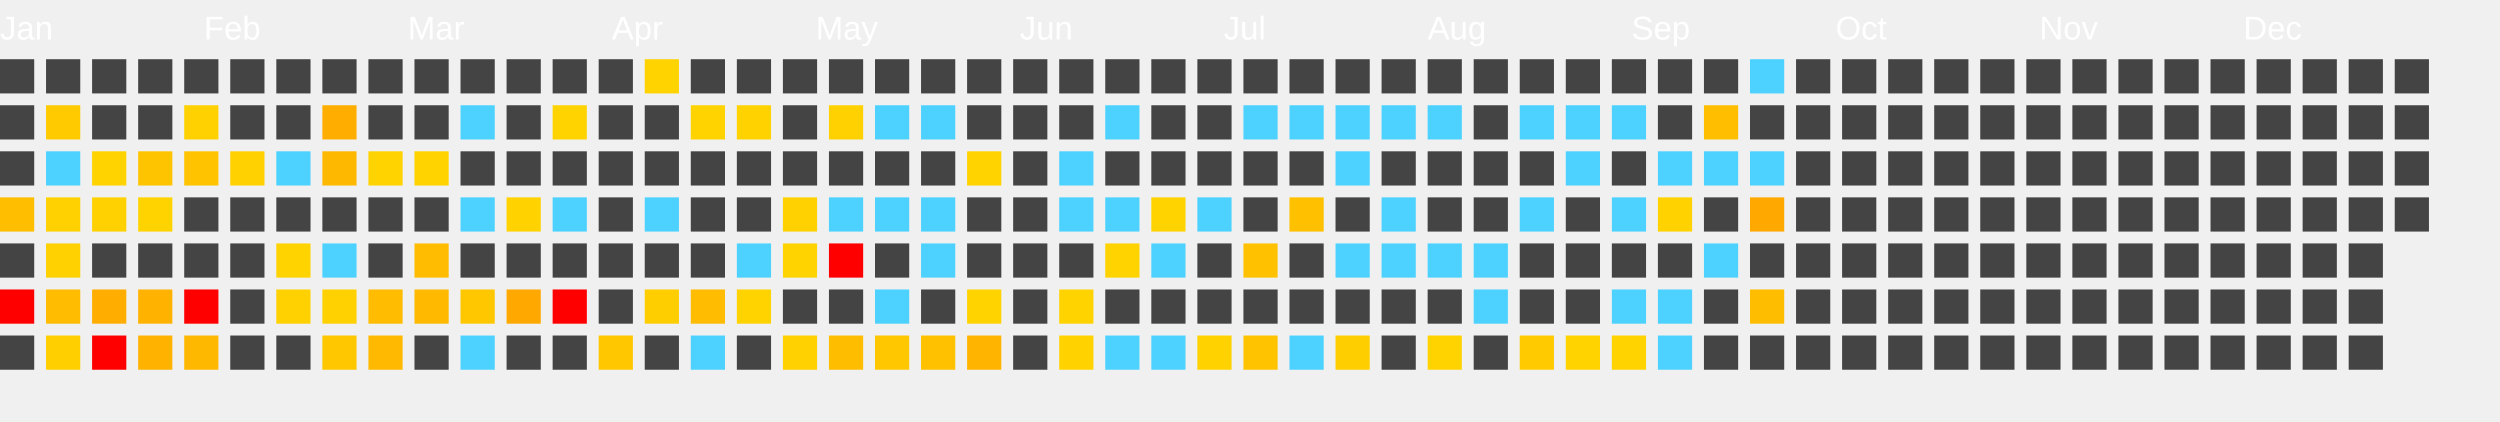
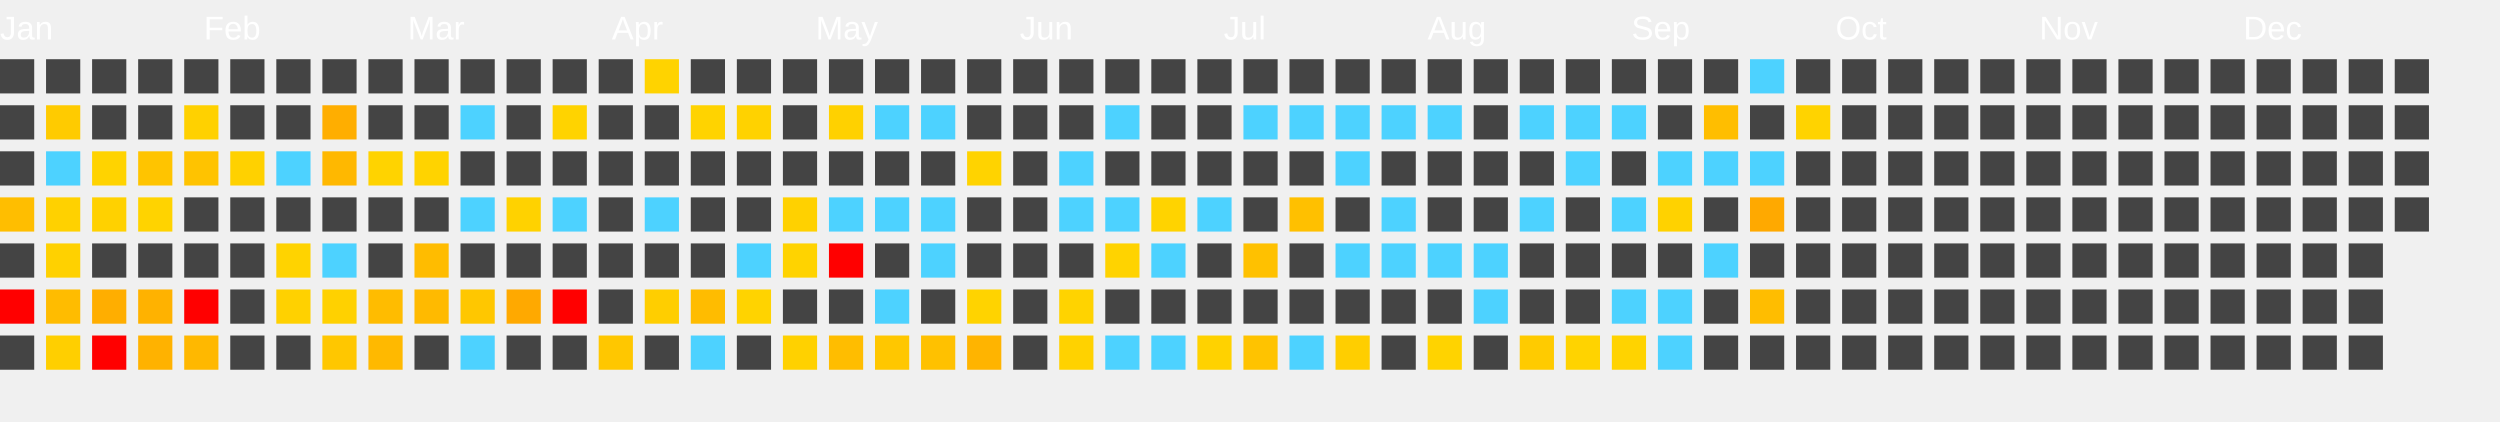
<svg xmlns="http://www.w3.org/2000/svg" baseProfile="full" height="32mm" version="1.1" viewBox="0,0,190,32" width="190mm">
  <defs />
  <rect fill="none" height="32" width="190" x="0" y="0" />
  <text fill="#FFFFFF" style="font-size:2.5px; font-family:Arial" x="0.0" y="3.0">Jan</text>
  <text fill="#FFFFFF" style="font-size:2.5px; font-family:Arial" x="15.5" y="3.0">Feb</text>
  <text fill="#FFFFFF" style="font-size:2.5px; font-family:Arial" x="31.0" y="3.0">Mar</text>
  <text fill="#FFFFFF" style="font-size:2.5px; font-family:Arial" x="46.5" y="3.0">Apr</text>
  <text fill="#FFFFFF" style="font-size:2.5px; font-family:Arial" x="62.0" y="3.0">May</text>
  <text fill="#FFFFFF" style="font-size:2.5px; font-family:Arial" x="77.5" y="3.0">Jun</text>
  <text fill="#FFFFFF" style="font-size:2.5px; font-family:Arial" x="93.0" y="3.0">Jul</text>
  <text fill="#FFFFFF" style="font-size:2.5px; font-family:Arial" x="108.5" y="3.0">Aug</text>
  <text fill="#FFFFFF" style="font-size:2.5px; font-family:Arial" x="124.0" y="3.0">Sep</text>
  <text fill="#FFFFFF" style="font-size:2.5px; font-family:Arial" x="139.5" y="3.0">Oct</text>
  <text fill="#FFFFFF" style="font-size:2.5px; font-family:Arial" x="155.0" y="3.0">Nov</text>
  <text fill="#FFFFFF" style="font-size:2.5px; font-family:Arial" x="170.5" y="3.0">Dec</text>
  <rect fill="#444444" height="2.6" width="2.6" x="0.0" y="4.5" />
  <rect fill="#444444" height="2.6" width="2.6" x="0.0" y="8.0" />
  <rect fill="#444444" height="2.6" width="2.6" x="0.0" y="11.5" />
  <rect fill="#ffbe00" height="2.6" width="2.6" x="0.0" y="15.0" />
  <rect fill="#444444" height="2.6" width="2.6" x="0.0" y="18.5" />
  <rect fill="red" height="2.6" width="2.6" x="0.0" y="22.0" />
  <rect fill="#444444" height="2.6" width="2.6" x="0.0" y="25.5" />
  <rect fill="#444444" height="2.6" width="2.6" x="3.5" y="4.5" />
  <rect fill="#ffcb00" height="2.6" width="2.6" x="3.5" y="8.0" />
  <rect fill="#4dd2ff" height="2.6" width="2.6" x="3.5" y="11.5" />
  <rect fill="#ffd100" height="2.6" width="2.6" x="3.5" y="15.0" />
  <rect fill="#ffd100" height="2.6" width="2.6" x="3.5" y="18.5" />
  <rect fill="#ffbc00" height="2.6" width="2.6" x="3.5" y="22.0" />
  <rect fill="#ffcf00" height="2.6" width="2.6" x="3.5" y="25.5" />
  <rect fill="#444444" height="2.6" width="2.6" x="7.0" y="4.5" />
  <rect fill="#444444" height="2.6" width="2.6" x="7.0" y="8.0" />
  <rect fill="#ffd300" height="2.6" width="2.6" x="7.0" y="11.5" />
  <rect fill="#ffd100" height="2.6" width="2.6" x="7.0" y="15.0" />
  <rect fill="#444444" height="2.6" width="2.6" x="7.0" y="18.5" />
  <rect fill="#ffae00" height="2.6" width="2.6" x="7.0" y="22.0" />
  <rect fill="red" height="2.6" width="2.6" x="7.0" y="25.5" />
  <rect fill="#444444" height="2.6" width="2.6" x="10.5" y="4.5" />
  <rect fill="#444444" height="2.6" width="2.6" x="10.5" y="8.0" />
  <rect fill="#ffc400" height="2.6" width="2.6" x="10.5" y="11.5" />
  <rect fill="#ffd300" height="2.6" width="2.6" x="10.5" y="15.0" />
  <rect fill="#444444" height="2.6" width="2.6" x="10.5" y="18.5" />
  <rect fill="#ffb200" height="2.6" width="2.6" x="10.5" y="22.0" />
  <rect fill="#ffb200" height="2.6" width="2.6" x="10.5" y="25.5" />
  <rect fill="#444444" height="2.6" width="2.6" x="14.0" y="4.5" />
  <rect fill="#ffd100" height="2.6" width="2.6" x="14.0" y="8.0" />
  <rect fill="#ffc300" height="2.6" width="2.6" x="14.0" y="11.5" />
  <rect fill="#444444" height="2.6" width="2.6" x="14.0" y="15.0" />
  <rect fill="#444444" height="2.6" width="2.6" x="14.0" y="18.5" />
  <rect fill="red" height="2.6" width="2.6" x="14.0" y="22.0" />
  <rect fill="#ffb800" height="2.6" width="2.6" x="14.0" y="25.5" />
  <rect fill="#444444" height="2.6" width="2.6" x="17.5" y="4.5" />
  <rect fill="#444444" height="2.6" width="2.6" x="17.5" y="8.0" />
  <rect fill="#ffd100" height="2.6" width="2.6" x="17.5" y="11.5" />
  <rect fill="#444444" height="2.6" width="2.6" x="17.5" y="15.0" />
  <rect fill="#444444" height="2.6" width="2.6" x="17.5" y="18.5" />
  <rect fill="#444444" height="2.6" width="2.6" x="17.5" y="22.0" />
  <rect fill="#444444" height="2.6" width="2.6" x="17.5" y="25.5" />
  <rect fill="#444444" height="2.6" width="2.6" x="21.0" y="4.5" />
  <rect fill="#444444" height="2.6" width="2.6" x="21.0" y="8.0" />
  <rect fill="#4dd2ff" height="2.6" width="2.6" x="21.0" y="11.5" />
  <rect fill="#444444" height="2.6" width="2.6" x="21.0" y="15.0" />
  <rect fill="#ffd300" height="2.6" width="2.6" x="21.0" y="18.5" />
  <rect fill="#ffd100" height="2.6" width="2.6" x="21.0" y="22.0" />
  <rect fill="#444444" height="2.6" width="2.6" x="21.0" y="25.5" />
  <rect fill="#444444" height="2.6" width="2.6" x="24.5" y="4.5" />
  <rect fill="#ffae00" height="2.6" width="2.6" x="24.5" y="8.0" />
  <rect fill="#ffb800" height="2.6" width="2.6" x="24.5" y="11.5" />
  <rect fill="#444444" height="2.6" width="2.6" x="24.5" y="15.0" />
  <rect fill="#4dd2ff" height="2.6" width="2.6" x="24.5" y="18.5" />
  <rect fill="#ffd100" height="2.6" width="2.6" x="24.5" y="22.0" />
  <rect fill="#ffc700" height="2.6" width="2.6" x="24.5" y="25.5" />
  <rect fill="#444444" height="2.6" width="2.6" x="28.0" y="4.5" />
  <rect fill="#444444" height="2.6" width="2.6" x="28.0" y="8.0" />
  <rect fill="#ffd300" height="2.6" width="2.6" x="28.0" y="11.5" />
  <rect fill="#444444" height="2.6" width="2.6" x="28.0" y="15.0" />
  <rect fill="#444444" height="2.6" width="2.6" x="28.0" y="18.5" />
  <rect fill="#ffbc00" height="2.6" width="2.6" x="28.0" y="22.0" />
  <rect fill="#ffb900" height="2.6" width="2.6" x="28.0" y="25.5" />
  <rect fill="#444444" height="2.6" width="2.6" x="31.5" y="4.5" />
  <rect fill="#444444" height="2.6" width="2.6" x="31.5" y="8.0" />
  <rect fill="#ffd300" height="2.6" width="2.6" x="31.5" y="11.5" />
  <rect fill="#444444" height="2.6" width="2.6" x="31.5" y="15.0" />
  <rect fill="#ffbc00" height="2.6" width="2.6" x="31.5" y="18.5" />
  <rect fill="#ffba00" height="2.6" width="2.6" x="31.5" y="22.0" />
  <rect fill="#444444" height="2.6" width="2.6" x="31.5" y="25.5" />
  <rect fill="#444444" height="2.6" width="2.6" x="35.0" y="4.5" />
  <rect fill="#4dd2ff" height="2.6" width="2.6" x="35.0" y="8.0" />
  <rect fill="#444444" height="2.6" width="2.6" x="35.0" y="11.5" />
  <rect fill="#4dd2ff" height="2.6" width="2.6" x="35.0" y="15.0" />
  <rect fill="#444444" height="2.6" width="2.6" x="35.0" y="18.5" />
  <rect fill="#ffc700" height="2.6" width="2.6" x="35.0" y="22.0" />
  <rect fill="#4dd2ff" height="2.6" width="2.6" x="35.0" y="25.5" />
  <rect fill="#444444" height="2.6" width="2.6" x="38.5" y="4.5" />
  <rect fill="#444444" height="2.6" width="2.6" x="38.5" y="8.0" />
  <rect fill="#444444" height="2.6" width="2.6" x="38.5" y="11.5" />
  <rect fill="#ffd200" height="2.6" width="2.6" x="38.5" y="15.0" />
  <rect fill="#444444" height="2.6" width="2.6" x="38.5" y="18.5" />
  <rect fill="#ffa900" height="2.6" width="2.6" x="38.5" y="22.0" />
  <rect fill="#444444" height="2.6" width="2.6" x="38.5" y="25.5" />
  <rect fill="#444444" height="2.6" width="2.6" x="42.0" y="4.5" />
  <rect fill="#ffd300" height="2.6" width="2.6" x="42.0" y="8.0" />
  <rect fill="#444444" height="2.6" width="2.6" x="42.0" y="11.5" />
  <rect fill="#4dd2ff" height="2.6" width="2.6" x="42.0" y="15.0" />
  <rect fill="#444444" height="2.6" width="2.6" x="42.0" y="18.5" />
  <rect fill="red" height="2.6" width="2.6" x="42.0" y="22.0" />
  <rect fill="#444444" height="2.6" width="2.6" x="42.0" y="25.5" />
  <rect fill="#444444" height="2.6" width="2.6" x="45.5" y="4.5" />
  <rect fill="#444444" height="2.6" width="2.6" x="45.5" y="8.0" />
  <rect fill="#444444" height="2.6" width="2.6" x="45.5" y="11.5" />
  <rect fill="#444444" height="2.6" width="2.6" x="45.5" y="15.0" />
  <rect fill="#444444" height="2.6" width="2.6" x="45.5" y="18.5" />
  <rect fill="#444444" height="2.6" width="2.6" x="45.5" y="22.0" />
  <rect fill="#ffc700" height="2.6" width="2.6" x="45.5" y="25.5" />
  <rect fill="#ffd300" height="2.6" width="2.6" x="49.0" y="4.5" />
  <rect fill="#444444" height="2.6" width="2.6" x="49.0" y="8.0" />
  <rect fill="#444444" height="2.6" width="2.6" x="49.0" y="11.5" />
  <rect fill="#4dd2ff" height="2.6" width="2.6" x="49.0" y="15.0" />
  <rect fill="#444444" height="2.6" width="2.6" x="49.0" y="18.5" />
  <rect fill="#ffce00" height="2.6" width="2.6" x="49.0" y="22.0" />
  <rect fill="#444444" height="2.6" width="2.6" x="49.0" y="25.5" />
  <rect fill="#444444" height="2.6" width="2.6" x="52.5" y="4.5" />
  <rect fill="#ffd300" height="2.6" width="2.6" x="52.5" y="8.0" />
  <rect fill="#444444" height="2.6" width="2.6" x="52.5" y="11.5" />
  <rect fill="#444444" height="2.6" width="2.6" x="52.5" y="15.0" />
  <rect fill="#444444" height="2.6" width="2.6" x="52.5" y="18.5" />
  <rect fill="#ffbc00" height="2.6" width="2.6" x="52.5" y="22.0" />
  <rect fill="#4dd2ff" height="2.6" width="2.6" x="52.5" y="25.5" />
  <rect fill="#444444" height="2.6" width="2.6" x="56.0" y="4.5" />
  <rect fill="#ffd200" height="2.6" width="2.6" x="56.0" y="8.0" />
  <rect fill="#444444" height="2.6" width="2.6" x="56.0" y="11.5" />
  <rect fill="#444444" height="2.6" width="2.6" x="56.0" y="15.0" />
  <rect fill="#4dd2ff" height="2.6" width="2.6" x="56.0" y="18.5" />
  <rect fill="#ffd300" height="2.6" width="2.6" x="56.0" y="22.0" />
  <rect fill="#444444" height="2.6" width="2.6" x="56.0" y="25.5" />
  <rect fill="#444444" height="2.6" width="2.6" x="59.5" y="4.5" />
  <rect fill="#444444" height="2.6" width="2.6" x="59.5" y="8.0" />
  <rect fill="#444444" height="2.6" width="2.6" x="59.5" y="11.5" />
  <rect fill="#ffd100" height="2.6" width="2.6" x="59.5" y="15.0" />
  <rect fill="#ffd300" height="2.6" width="2.6" x="59.5" y="18.5" />
  <rect fill="#444444" height="2.6" width="2.6" x="59.5" y="22.0" />
  <rect fill="#ffd100" height="2.6" width="2.6" x="59.5" y="25.5" />
  <rect fill="#444444" height="2.6" width="2.6" x="63.0" y="4.5" />
  <rect fill="#ffd100" height="2.6" width="2.6" x="63.0" y="8.0" />
  <rect fill="#444444" height="2.6" width="2.6" x="63.0" y="11.5" />
  <rect fill="#4dd2ff" height="2.6" width="2.6" x="63.0" y="15.0" />
  <rect fill="red" height="2.6" width="2.6" x="63.0" y="18.5" />
  <rect fill="#444444" height="2.6" width="2.6" x="63.0" y="22.0" />
  <rect fill="#ffbd00" height="2.6" width="2.6" x="63.0" y="25.5" />
  <rect fill="#444444" height="2.6" width="2.6" x="66.5" y="4.5" />
  <rect fill="#4dd2ff" height="2.6" width="2.6" x="66.5" y="8.0" />
  <rect fill="#444444" height="2.6" width="2.6" x="66.5" y="11.5" />
  <rect fill="#4dd2ff" height="2.6" width="2.6" x="66.5" y="15.0" />
  <rect fill="#444444" height="2.6" width="2.6" x="66.5" y="18.5" />
  <rect fill="#4dd2ff" height="2.6" width="2.6" x="66.5" y="22.0" />
  <rect fill="#ffc700" height="2.6" width="2.6" x="66.5" y="25.5" />
  <rect fill="#444444" height="2.6" width="2.6" x="70.0" y="4.5" />
  <rect fill="#4dd2ff" height="2.6" width="2.6" x="70.0" y="8.0" />
  <rect fill="#444444" height="2.6" width="2.6" x="70.0" y="11.5" />
  <rect fill="#4dd2ff" height="2.6" width="2.6" x="70.0" y="15.0" />
  <rect fill="#4dd2ff" height="2.6" width="2.6" x="70.0" y="18.5" />
  <rect fill="#444444" height="2.6" width="2.6" x="70.0" y="22.0" />
  <rect fill="#ffc100" height="2.6" width="2.6" x="70.0" y="25.5" />
  <rect fill="#444444" height="2.6" width="2.6" x="73.5" y="4.5" />
  <rect fill="#444444" height="2.6" width="2.6" x="73.5" y="8.0" />
  <rect fill="#ffd300" height="2.6" width="2.6" x="73.5" y="11.5" />
  <rect fill="#444444" height="2.6" width="2.6" x="73.5" y="15.0" />
  <rect fill="#444444" height="2.6" width="2.6" x="73.5" y="18.5" />
  <rect fill="#ffd300" height="2.6" width="2.6" x="73.5" y="22.0" />
  <rect fill="#ffb400" height="2.6" width="2.6" x="73.5" y="25.5" />
  <rect fill="#444444" height="2.6" width="2.6" x="77.0" y="4.5" />
  <rect fill="#444444" height="2.6" width="2.6" x="77.0" y="8.0" />
  <rect fill="#444444" height="2.6" width="2.6" x="77.0" y="11.5" />
  <rect fill="#444444" height="2.6" width="2.6" x="77.0" y="15.0" />
  <rect fill="#444444" height="2.6" width="2.6" x="77.0" y="18.5" />
  <rect fill="#444444" height="2.6" width="2.6" x="77.0" y="22.0" />
  <rect fill="#444444" height="2.6" width="2.6" x="77.0" y="25.5" />
  <rect fill="#444444" height="2.6" width="2.6" x="80.5" y="4.5" />
  <rect fill="#444444" height="2.6" width="2.6" x="80.5" y="8.0" />
  <rect fill="#4dd2ff" height="2.6" width="2.6" x="80.5" y="11.5" />
  <rect fill="#4dd2ff" height="2.6" width="2.6" x="80.5" y="15.0" />
  <rect fill="#444444" height="2.6" width="2.6" x="80.5" y="18.5" />
  <rect fill="#ffd300" height="2.6" width="2.6" x="80.5" y="22.0" />
  <rect fill="#ffd200" height="2.6" width="2.6" x="80.5" y="25.5" />
  <rect fill="#444444" height="2.6" width="2.6" x="84.0" y="4.5" />
  <rect fill="#4dd2ff" height="2.6" width="2.6" x="84.0" y="8.0" />
  <rect fill="#444444" height="2.6" width="2.6" x="84.0" y="11.5" />
  <rect fill="#4dd2ff" height="2.6" width="2.6" x="84.0" y="15.0" />
  <rect fill="#ffd300" height="2.6" width="2.6" x="84.0" y="18.5" />
  <rect fill="#444444" height="2.6" width="2.6" x="84.0" y="22.0" />
  <rect fill="#4dd2ff" height="2.6" width="2.6" x="84.0" y="25.5" />
  <rect fill="#444444" height="2.6" width="2.6" x="87.5" y="4.5" />
  <rect fill="#444444" height="2.6" width="2.6" x="87.5" y="8.0" />
  <rect fill="#444444" height="2.6" width="2.6" x="87.5" y="11.5" />
  <rect fill="#ffd300" height="2.6" width="2.6" x="87.5" y="15.0" />
  <rect fill="#4dd2ff" height="2.6" width="2.6" x="87.5" y="18.5" />
  <rect fill="#444444" height="2.6" width="2.6" x="87.5" y="22.0" />
  <rect fill="#4dd2ff" height="2.6" width="2.6" x="87.5" y="25.5" />
  <rect fill="#444444" height="2.6" width="2.6" x="91.0" y="4.5" />
  <rect fill="#444444" height="2.6" width="2.6" x="91.0" y="8.0" />
  <rect fill="#444444" height="2.6" width="2.6" x="91.0" y="11.5" />
  <rect fill="#4dd2ff" height="2.6" width="2.6" x="91.0" y="15.0" />
  <rect fill="#444444" height="2.6" width="2.6" x="91.0" y="18.5" />
  <rect fill="#444444" height="2.6" width="2.6" x="91.0" y="22.0" />
  <rect fill="#ffd200" height="2.6" width="2.6" x="91.0" y="25.5" />
  <rect fill="#444444" height="2.6" width="2.6" x="94.5" y="4.5" />
  <rect fill="#4dd2ff" height="2.6" width="2.6" x="94.5" y="8.0" />
  <rect fill="#444444" height="2.6" width="2.6" x="94.5" y="11.5" />
  <rect fill="#444444" height="2.6" width="2.6" x="94.5" y="15.0" />
  <rect fill="#ffc100" height="2.6" width="2.6" x="94.5" y="18.5" />
  <rect fill="#444444" height="2.6" width="2.6" x="94.5" y="22.0" />
  <rect fill="#ffc300" height="2.6" width="2.6" x="94.5" y="25.5" />
  <rect fill="#444444" height="2.6" width="2.6" x="98.0" y="4.5" />
  <rect fill="#4dd2ff" height="2.6" width="2.6" x="98.0" y="8.0" />
  <rect fill="#444444" height="2.6" width="2.6" x="98.0" y="11.5" />
  <rect fill="#ffc000" height="2.6" width="2.6" x="98.0" y="15.0" />
  <rect fill="#444444" height="2.6" width="2.6" x="98.0" y="18.5" />
  <rect fill="#444444" height="2.6" width="2.6" x="98.0" y="22.0" />
  <rect fill="#4dd2ff" height="2.6" width="2.6" x="98.0" y="25.5" />
  <rect fill="#444444" height="2.6" width="2.6" x="101.5" y="4.5" />
  <rect fill="#4dd2ff" height="2.6" width="2.6" x="101.5" y="8.0" />
  <rect fill="#4dd2ff" height="2.6" width="2.6" x="101.5" y="11.5" />
  <rect fill="#444444" height="2.6" width="2.6" x="101.5" y="15.0" />
  <rect fill="#4dd2ff" height="2.6" width="2.6" x="101.5" y="18.5" />
  <rect fill="#444444" height="2.6" width="2.6" x="101.5" y="22.0" />
  <rect fill="#ffce00" height="2.6" width="2.6" x="101.5" y="25.5" />
  <rect fill="#444444" height="2.6" width="2.6" x="105.0" y="4.5" />
  <rect fill="#4dd2ff" height="2.6" width="2.6" x="105.0" y="8.0" />
  <rect fill="#444444" height="2.6" width="2.6" x="105.0" y="11.5" />
  <rect fill="#4dd2ff" height="2.6" width="2.6" x="105.0" y="15.0" />
  <rect fill="#4dd2ff" height="2.6" width="2.6" x="105.0" y="18.5" />
  <rect fill="#444444" height="2.6" width="2.6" x="105.0" y="22.0" />
  <rect fill="#444444" height="2.6" width="2.6" x="105.0" y="25.5" />
  <rect fill="#444444" height="2.6" width="2.6" x="108.5" y="4.5" />
  <rect fill="#4dd2ff" height="2.6" width="2.6" x="108.5" y="8.0" />
  <rect fill="#444444" height="2.6" width="2.6" x="108.5" y="11.5" />
  <rect fill="#444444" height="2.6" width="2.6" x="108.5" y="15.0" />
  <rect fill="#4dd2ff" height="2.6" width="2.6" x="108.5" y="18.5" />
  <rect fill="#444444" height="2.6" width="2.6" x="108.5" y="22.0" />
  <rect fill="#ffd300" height="2.6" width="2.6" x="108.5" y="25.5" />
  <rect fill="#444444" height="2.6" width="2.6" x="112.0" y="4.5" />
  <rect fill="#444444" height="2.6" width="2.6" x="112.0" y="8.0" />
  <rect fill="#444444" height="2.6" width="2.6" x="112.0" y="11.5" />
  <rect fill="#444444" height="2.6" width="2.6" x="112.0" y="15.0" />
  <rect fill="#4dd2ff" height="2.6" width="2.6" x="112.0" y="18.5" />
  <rect fill="#4dd2ff" height="2.6" width="2.6" x="112.0" y="22.0" />
  <rect fill="#444444" height="2.6" width="2.6" x="112.0" y="25.5" />
  <rect fill="#444444" height="2.6" width="2.6" x="115.5" y="4.5" />
  <rect fill="#4dd2ff" height="2.6" width="2.6" x="115.5" y="8.0" />
  <rect fill="#444444" height="2.6" width="2.6" x="115.5" y="11.5" />
  <rect fill="#4dd2ff" height="2.6" width="2.6" x="115.5" y="15.0" />
  <rect fill="#444444" height="2.6" width="2.6" x="115.5" y="18.5" />
  <rect fill="#444444" height="2.6" width="2.6" x="115.5" y="22.0" />
  <rect fill="#ffcb00" height="2.6" width="2.6" x="115.5" y="25.5" />
  <rect fill="#444444" height="2.6" width="2.6" x="119.0" y="4.5" />
  <rect fill="#4dd2ff" height="2.6" width="2.6" x="119.0" y="8.0" />
  <rect fill="#4dd2ff" height="2.6" width="2.6" x="119.0" y="11.5" />
  <rect fill="#444444" height="2.6" width="2.6" x="119.0" y="15.0" />
  <rect fill="#444444" height="2.6" width="2.6" x="119.0" y="18.5" />
  <rect fill="#444444" height="2.6" width="2.6" x="119.0" y="22.0" />
  <rect fill="#ffd300" height="2.6" width="2.6" x="119.0" y="25.5" />
  <rect fill="#444444" height="2.6" width="2.6" x="122.5" y="4.5" />
  <rect fill="#4dd2ff" height="2.6" width="2.6" x="122.5" y="8.0" />
  <rect fill="#444444" height="2.6" width="2.6" x="122.5" y="11.5" />
  <rect fill="#4dd2ff" height="2.6" width="2.6" x="122.5" y="15.0" />
  <rect fill="#444444" height="2.6" width="2.6" x="122.5" y="18.5" />
  <rect fill="#4dd2ff" height="2.6" width="2.6" x="122.5" y="22.0" />
  <rect fill="#ffd300" height="2.6" width="2.6" x="122.5" y="25.5" />
  <rect fill="#444444" height="2.6" width="2.6" x="126.0" y="4.5" />
  <rect fill="#444444" height="2.6" width="2.6" x="126.0" y="8.0" />
  <rect fill="#4dd2ff" height="2.6" width="2.6" x="126.0" y="11.5" />
  <rect fill="#ffd200" height="2.6" width="2.6" x="126.0" y="15.0" />
  <rect fill="#444444" height="2.6" width="2.6" x="126.0" y="18.5" />
  <rect fill="#4dd2ff" height="2.6" width="2.6" x="126.0" y="22.0" />
  <rect fill="#4dd2ff" height="2.6" width="2.6" x="126.0" y="25.5" />
  <rect fill="#444444" height="2.6" width="2.6" x="129.5" y="4.5" />
  <rect fill="#ffbe00" height="2.6" width="2.6" x="129.5" y="8.0" />
  <rect fill="#4dd2ff" height="2.6" width="2.6" x="129.5" y="11.5" />
  <rect fill="#444444" height="2.6" width="2.6" x="129.5" y="15.0" />
  <rect fill="#4dd2ff" height="2.6" width="2.6" x="129.5" y="18.5" />
  <rect fill="#444444" height="2.6" width="2.6" x="129.5" y="22.0" />
  <rect fill="#444444" height="2.6" width="2.6" x="129.5" y="25.5" />
  <rect fill="#4dd2ff" height="2.6" width="2.6" x="133.0" y="4.5" />
  <rect fill="#444444" height="2.6" width="2.6" x="133.0" y="8.0" />
  <rect fill="#4dd2ff" height="2.6" width="2.6" x="133.0" y="11.5" />
  <rect fill="#ffa900" height="2.6" width="2.6" x="133.0" y="15.0" />
  <rect fill="#444444" height="2.6" width="2.6" x="133.0" y="18.5" />
  <rect fill="#ffbd00" height="2.6" width="2.6" x="133.0" y="22.0" />
  <rect fill="#444444" height="2.6" width="2.6" x="133.0" y="25.5" />
  <rect fill="#444444" height="2.6" width="2.6" x="136.5" y="4.5" />
-   <rect fill="#444444" height="2.6" width="2.6" x="136.5" y="8.0" />
+   <rect fill="#ffd300" height="2.6" width="2.6" x="136.5" y="8.0" />
  <rect fill="#444444" height="2.6" width="2.6" x="136.5" y="11.5" />
  <rect fill="#444444" height="2.6" width="2.6" x="136.5" y="15.0" />
  <rect fill="#444444" height="2.6" width="2.6" x="136.5" y="18.5" />
  <rect fill="#444444" height="2.6" width="2.6" x="136.5" y="22.0" />
  <rect fill="#444444" height="2.6" width="2.6" x="136.5" y="25.5" />
  <rect fill="#444444" height="2.6" width="2.6" x="140.0" y="4.5" />
  <rect fill="#444444" height="2.6" width="2.6" x="140.0" y="8.0" />
  <rect fill="#444444" height="2.6" width="2.6" x="140.0" y="11.5" />
  <rect fill="#444444" height="2.6" width="2.6" x="140.0" y="15.0" />
  <rect fill="#444444" height="2.6" width="2.6" x="140.0" y="18.5" />
  <rect fill="#444444" height="2.6" width="2.6" x="140.0" y="22.0" />
  <rect fill="#444444" height="2.6" width="2.6" x="140.0" y="25.5" />
  <rect fill="#444444" height="2.6" width="2.6" x="143.5" y="4.5" />
  <rect fill="#444444" height="2.6" width="2.6" x="143.5" y="8.0" />
  <rect fill="#444444" height="2.6" width="2.6" x="143.5" y="11.5" />
  <rect fill="#444444" height="2.6" width="2.6" x="143.5" y="15.0" />
  <rect fill="#444444" height="2.6" width="2.6" x="143.5" y="18.5" />
  <rect fill="#444444" height="2.6" width="2.6" x="143.5" y="22.0" />
  <rect fill="#444444" height="2.6" width="2.6" x="143.5" y="25.5" />
  <rect fill="#444444" height="2.6" width="2.6" x="147.0" y="4.5" />
  <rect fill="#444444" height="2.6" width="2.6" x="147.0" y="8.0" />
  <rect fill="#444444" height="2.6" width="2.6" x="147.0" y="11.5" />
  <rect fill="#444444" height="2.6" width="2.6" x="147.0" y="15.0" />
  <rect fill="#444444" height="2.6" width="2.6" x="147.0" y="18.5" />
  <rect fill="#444444" height="2.6" width="2.6" x="147.0" y="22.0" />
  <rect fill="#444444" height="2.6" width="2.6" x="147.0" y="25.5" />
  <rect fill="#444444" height="2.6" width="2.6" x="150.5" y="4.5" />
  <rect fill="#444444" height="2.6" width="2.6" x="150.5" y="8.0" />
  <rect fill="#444444" height="2.6" width="2.6" x="150.5" y="11.5" />
  <rect fill="#444444" height="2.6" width="2.6" x="150.5" y="15.0" />
  <rect fill="#444444" height="2.6" width="2.6" x="150.5" y="18.5" />
  <rect fill="#444444" height="2.6" width="2.6" x="150.5" y="22.0" />
  <rect fill="#444444" height="2.6" width="2.6" x="150.5" y="25.5" />
  <rect fill="#444444" height="2.6" width="2.6" x="154.0" y="4.5" />
  <rect fill="#444444" height="2.6" width="2.6" x="154.0" y="8.0" />
  <rect fill="#444444" height="2.6" width="2.6" x="154.0" y="11.5" />
  <rect fill="#444444" height="2.6" width="2.6" x="154.0" y="15.0" />
  <rect fill="#444444" height="2.6" width="2.6" x="154.0" y="18.5" />
  <rect fill="#444444" height="2.6" width="2.6" x="154.0" y="22.0" />
  <rect fill="#444444" height="2.6" width="2.6" x="154.0" y="25.5" />
  <rect fill="#444444" height="2.6" width="2.6" x="157.5" y="4.5" />
  <rect fill="#444444" height="2.6" width="2.6" x="157.5" y="8.0" />
  <rect fill="#444444" height="2.6" width="2.6" x="157.5" y="11.5" />
  <rect fill="#444444" height="2.6" width="2.6" x="157.5" y="15.0" />
  <rect fill="#444444" height="2.6" width="2.6" x="157.5" y="18.5" />
  <rect fill="#444444" height="2.6" width="2.6" x="157.5" y="22.0" />
  <rect fill="#444444" height="2.6" width="2.6" x="157.5" y="25.5" />
  <rect fill="#444444" height="2.6" width="2.6" x="161.0" y="4.5" />
  <rect fill="#444444" height="2.6" width="2.6" x="161.0" y="8.0" />
  <rect fill="#444444" height="2.6" width="2.6" x="161.0" y="11.5" />
  <rect fill="#444444" height="2.6" width="2.6" x="161.0" y="15.0" />
  <rect fill="#444444" height="2.6" width="2.6" x="161.0" y="18.5" />
  <rect fill="#444444" height="2.6" width="2.6" x="161.0" y="22.0" />
  <rect fill="#444444" height="2.6" width="2.6" x="161.0" y="25.5" />
  <rect fill="#444444" height="2.6" width="2.6" x="164.5" y="4.5" />
  <rect fill="#444444" height="2.6" width="2.6" x="164.5" y="8.0" />
  <rect fill="#444444" height="2.6" width="2.6" x="164.5" y="11.5" />
  <rect fill="#444444" height="2.6" width="2.6" x="164.5" y="15.0" />
  <rect fill="#444444" height="2.6" width="2.6" x="164.5" y="18.5" />
  <rect fill="#444444" height="2.6" width="2.6" x="164.5" y="22.0" />
  <rect fill="#444444" height="2.6" width="2.6" x="164.5" y="25.5" />
  <rect fill="#444444" height="2.6" width="2.6" x="168.0" y="4.5" />
  <rect fill="#444444" height="2.6" width="2.6" x="168.0" y="8.0" />
  <rect fill="#444444" height="2.6" width="2.6" x="168.0" y="11.5" />
  <rect fill="#444444" height="2.6" width="2.6" x="168.0" y="15.0" />
  <rect fill="#444444" height="2.6" width="2.6" x="168.0" y="18.5" />
  <rect fill="#444444" height="2.6" width="2.6" x="168.0" y="22.0" />
  <rect fill="#444444" height="2.6" width="2.6" x="168.0" y="25.5" />
  <rect fill="#444444" height="2.6" width="2.6" x="171.5" y="4.5" />
  <rect fill="#444444" height="2.6" width="2.6" x="171.5" y="8.0" />
  <rect fill="#444444" height="2.6" width="2.6" x="171.5" y="11.5" />
  <rect fill="#444444" height="2.6" width="2.6" x="171.5" y="15.0" />
  <rect fill="#444444" height="2.6" width="2.6" x="171.5" y="18.5" />
  <rect fill="#444444" height="2.6" width="2.6" x="171.5" y="22.0" />
  <rect fill="#444444" height="2.6" width="2.6" x="171.5" y="25.5" />
  <rect fill="#444444" height="2.6" width="2.6" x="175.0" y="4.5" />
  <rect fill="#444444" height="2.6" width="2.6" x="175.0" y="8.0" />
  <rect fill="#444444" height="2.6" width="2.6" x="175.0" y="11.5" />
  <rect fill="#444444" height="2.6" width="2.6" x="175.0" y="15.0" />
  <rect fill="#444444" height="2.6" width="2.6" x="175.0" y="18.5" />
  <rect fill="#444444" height="2.6" width="2.6" x="175.0" y="22.0" />
  <rect fill="#444444" height="2.6" width="2.6" x="175.0" y="25.5" />
  <rect fill="#444444" height="2.6" width="2.6" x="178.5" y="4.5" />
  <rect fill="#444444" height="2.6" width="2.6" x="178.5" y="8.0" />
  <rect fill="#444444" height="2.6" width="2.6" x="178.5" y="11.5" />
  <rect fill="#444444" height="2.6" width="2.6" x="178.5" y="15.0" />
  <rect fill="#444444" height="2.6" width="2.6" x="178.5" y="18.5" />
  <rect fill="#444444" height="2.6" width="2.6" x="178.5" y="22.0" />
  <rect fill="#444444" height="2.6" width="2.6" x="178.5" y="25.5" />
  <rect fill="#444444" height="2.6" width="2.6" x="182.0" y="4.5" />
  <rect fill="#444444" height="2.6" width="2.6" x="182.0" y="8.0" />
  <rect fill="#444444" height="2.6" width="2.6" x="182.0" y="11.5" />
  <rect fill="#444444" height="2.6" width="2.6" x="182.0" y="15.0" />
</svg>
